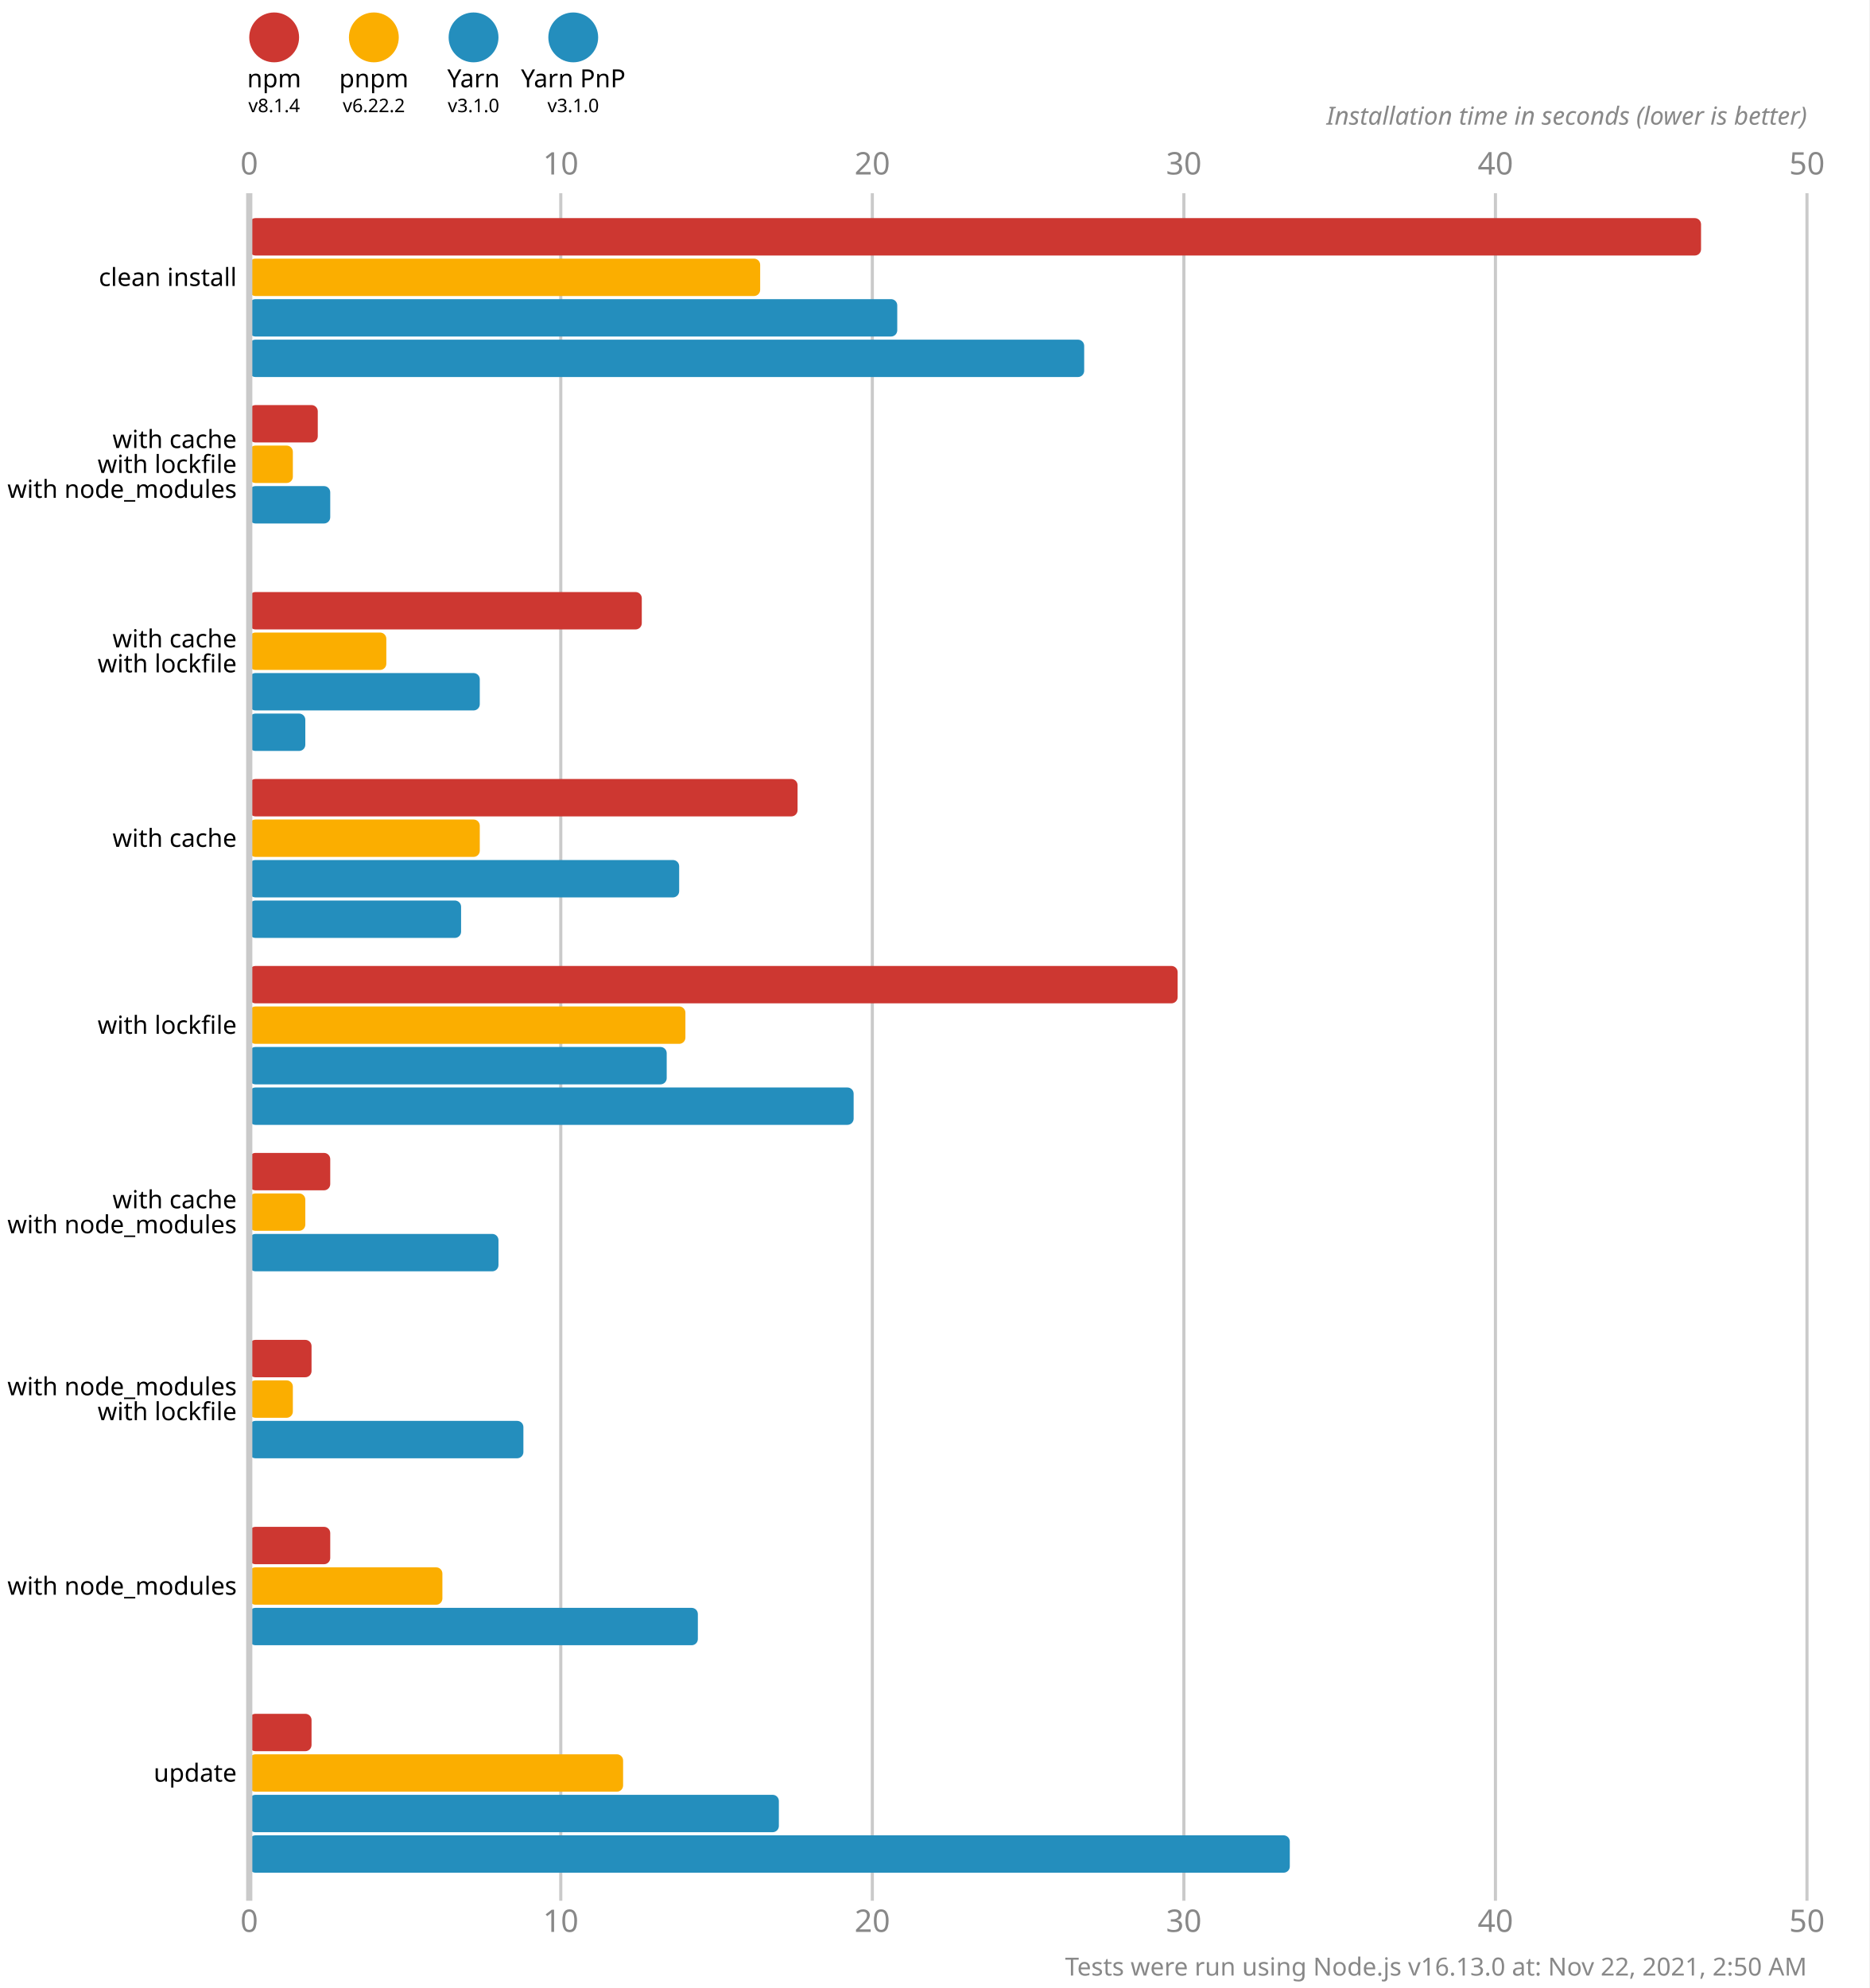
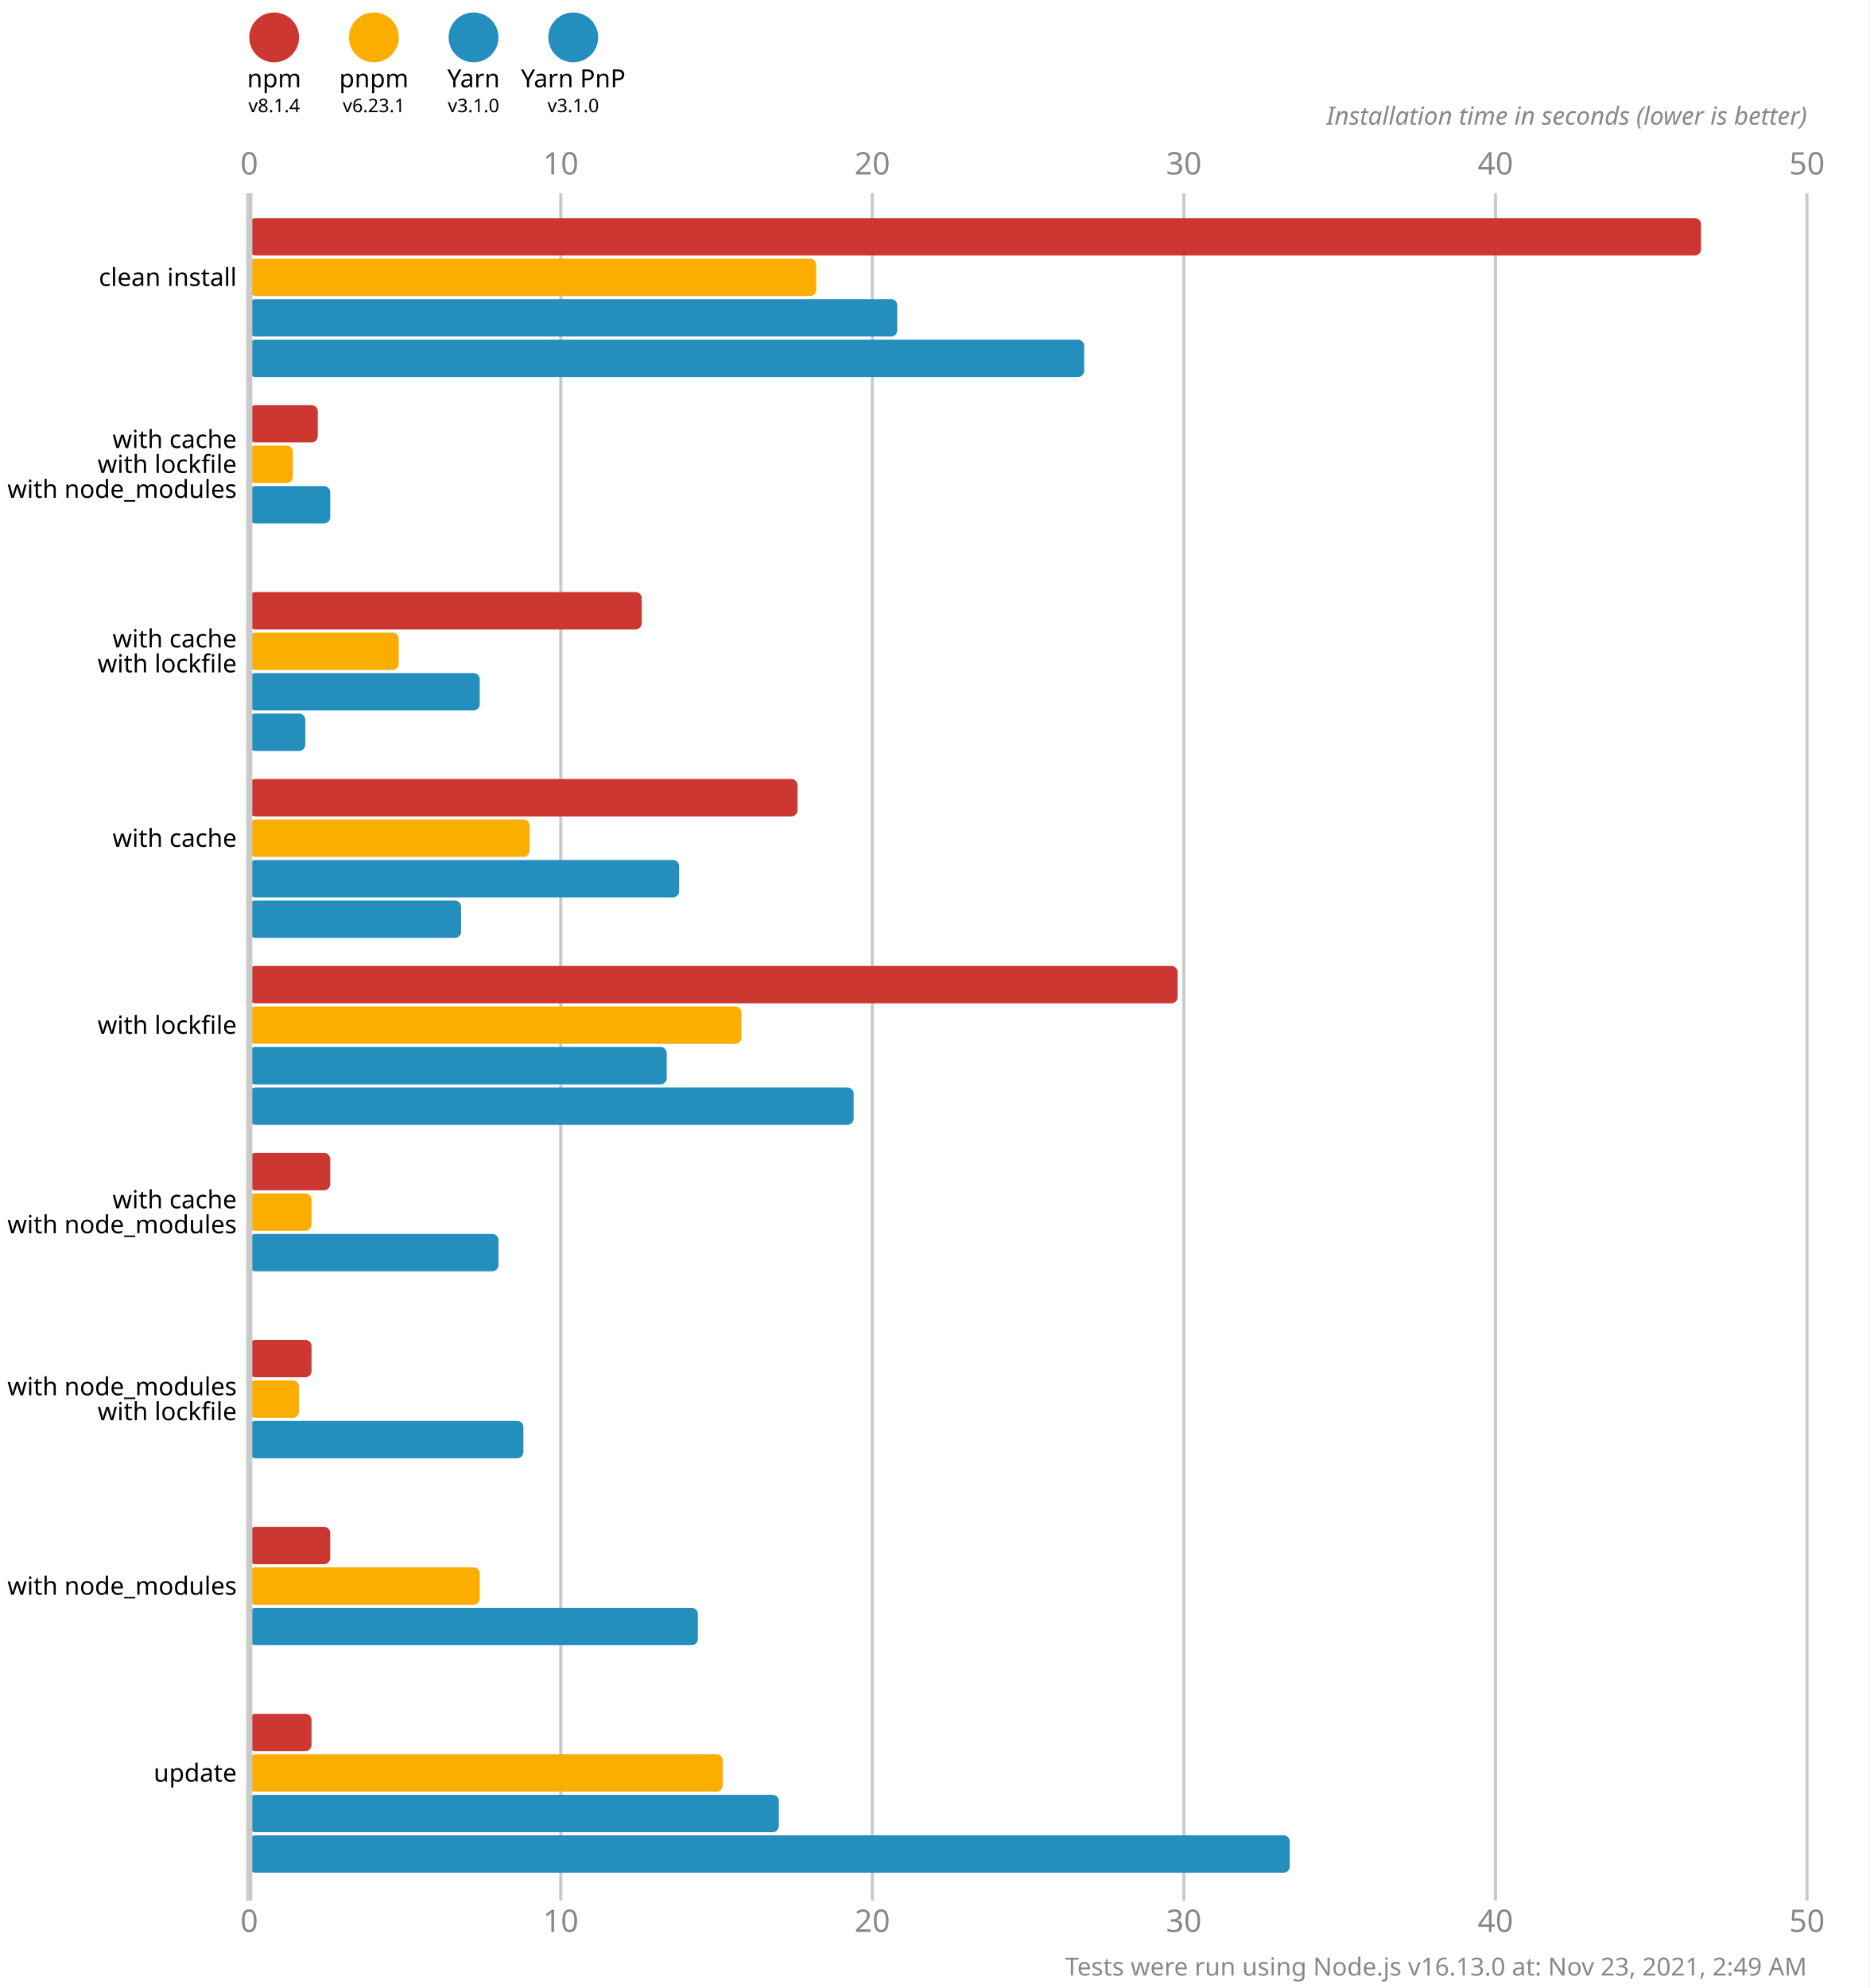
<svg xmlns="http://www.w3.org/2000/svg" version="1.1" viewBox="0 0 300 319">
  <style>
    .font { font-family: sans-serif; }
    .s3 { font-size: 3px; }
    .s4 { font-size: 4px; }
    .s5 { font-size: 5px; }
    .line { stroke: #cacaca; }
    .width { stroke-width: 0.5; }
    .text { fill: #888; }
  </style>
  <rect x="0" y="0" width="300" height="319" fill="#fff" />
  <circle cx="44" cy="6" r="4" fill="#cd3731" />
  <text x="44" y="14" class="font s4" text-anchor="middle">npm</text>
  <text x="44" y="18" class="font s3" text-anchor="middle">v8.1.4</text>
  <circle cx="60" cy="6" r="4" fill="#fbae00" />
  <text x="60" y="14" class="font s4" text-anchor="middle">pnpm</text>
-   <text x="60" y="18" class="font s3" text-anchor="middle">v6.22.2</text>
+   <text x="60" y="18" class="font s3" text-anchor="middle">v6.23.1</text>
  <circle cx="76" cy="6" r="4" fill="#248ebd" />
  <text x="76" y="14" class="font s4" text-anchor="middle">Yarn</text>
  <text x="76" y="18" class="font s3" text-anchor="middle">v3.1.0</text>
  <circle cx="92" cy="6" r="4" fill="#248ebd" />
  <text x="92" y="14" class="font s4" text-anchor="middle">Yarn PnP</text>
  <text x="92" y="18" class="font s3" text-anchor="middle">v3.1.0</text>
  <text x="40" y="28" class="font s5 text" text-anchor="middle">0</text>
  <text x="40" y="310" class="font s5 text" text-anchor="middle">0</text>
  <line x1="90" y1="31" x2="90" y2="305" class="line width" />
  <text x="90" y="28" class="font s5 text" text-anchor="middle">10</text>
  <text x="90" y="310" class="font s5 text" text-anchor="middle">10</text>
  <line x1="140" y1="31" x2="140" y2="305" class="line width" />
  <text x="140" y="28" class="font s5 text" text-anchor="middle">20</text>
  <text x="140" y="310" class="font s5 text" text-anchor="middle">20</text>
  <line x1="190" y1="31" x2="190" y2="305" class="line width" />
  <text x="190" y="28" class="font s5 text" text-anchor="middle">30</text>
  <text x="190" y="310" class="font s5 text" text-anchor="middle">30</text>
  <line x1="240" y1="31" x2="240" y2="305" class="line width" />
  <text x="240" y="28" class="font s5 text" text-anchor="middle">40</text>
  <text x="240" y="310" class="font s5 text" text-anchor="middle">40</text>
  <line x1="290" y1="31" x2="290" y2="305" class="line width" />
  <text x="290" y="28" class="font s5 text" text-anchor="middle">50</text>
  <text x="290" y="310" class="font s5 text" text-anchor="middle">50</text>
  <text x="290" y="20" class="font s4 text" font-style="italic" text-anchor="end">Installation time in seconds (lower is better)</text>
  <rect x="40" y="35" width="233" height="6" fill="#cd3731" rx="1" ry="1" />
-   <rect x="40" y="41.5" width="82" height="6" fill="#fbae00" rx="1" ry="1" />
+   <rect x="40" y="41.5" width="91" height="6" fill="#fbae00" rx="1" ry="1" />
  <rect x="40" y="48" width="104" height="6" fill="#248ebd" rx="1" ry="1" />
  <rect x="40" y="54.5" width="134" height="6" fill="#248ebd" rx="1" ry="1" />
  <rect x="40" y="65" width="11" height="6" fill="#cd3731" rx="1" ry="1" />
  <rect x="40" y="71.5" width="7" height="6" fill="#fbae00" rx="1" ry="1" />
  <rect x="40" y="78" width="13" height="6" fill="#248ebd" rx="1" ry="1" />
  <rect x="40" y="84.5" width="0" height="6" fill="#248ebd" rx="1" ry="1" />
  <rect x="40" y="95" width="63" height="6" fill="#cd3731" rx="1" ry="1" />
-   <rect x="40" y="101.5" width="22" height="6" fill="#fbae00" rx="1" ry="1" />
+   <rect x="40" y="101.5" width="24" height="6" fill="#fbae00" rx="1" ry="1" />
  <rect x="40" y="108" width="37" height="6" fill="#248ebd" rx="1" ry="1" />
  <rect x="40" y="114.5" width="9" height="6" fill="#248ebd" rx="1" ry="1" />
  <rect x="40" y="125" width="88" height="6" fill="#cd3731" rx="1" ry="1" />
-   <rect x="40" y="131.5" width="37" height="6" fill="#fbae00" rx="1" ry="1" />
+   <rect x="40" y="131.5" width="45" height="6" fill="#fbae00" rx="1" ry="1" />
  <rect x="40" y="138" width="69" height="6" fill="#248ebd" rx="1" ry="1" />
  <rect x="40" y="144.5" width="34" height="6" fill="#248ebd" rx="1" ry="1" />
  <rect x="40" y="155" width="149" height="6" fill="#cd3731" rx="1" ry="1" />
-   <rect x="40" y="161.5" width="70" height="6" fill="#fbae00" rx="1" ry="1" />
+   <rect x="40" y="161.5" width="79" height="6" fill="#fbae00" rx="1" ry="1" />
  <rect x="40" y="168" width="67" height="6" fill="#248ebd" rx="1" ry="1" />
  <rect x="40" y="174.5" width="97" height="6" fill="#248ebd" rx="1" ry="1" />
  <rect x="40" y="185" width="13" height="6" fill="#cd3731" rx="1" ry="1" />
-   <rect x="40" y="191.5" width="9" height="6" fill="#fbae00" rx="1" ry="1" />
+   <rect x="40" y="191.5" width="10" height="6" fill="#fbae00" rx="1" ry="1" />
  <rect x="40" y="198" width="40" height="6" fill="#248ebd" rx="1" ry="1" />
  <rect x="40" y="204.5" width="0" height="6" fill="#248ebd" rx="1" ry="1" />
  <rect x="40" y="215" width="10" height="6" fill="#cd3731" rx="1" ry="1" />
-   <rect x="40" y="221.5" width="7" height="6" fill="#fbae00" rx="1" ry="1" />
+   <rect x="40" y="221.5" width="8" height="6" fill="#fbae00" rx="1" ry="1" />
  <rect x="40" y="228" width="44" height="6" fill="#248ebd" rx="1" ry="1" />
  <rect x="40" y="234.5" width="0" height="6" fill="#248ebd" rx="1" ry="1" />
  <rect x="40" y="245" width="13" height="6" fill="#cd3731" rx="1" ry="1" />
-   <rect x="40" y="251.5" width="31" height="6" fill="#fbae00" rx="1" ry="1" />
+   <rect x="40" y="251.5" width="37" height="6" fill="#fbae00" rx="1" ry="1" />
  <rect x="40" y="258" width="72" height="6" fill="#248ebd" rx="1" ry="1" />
  <rect x="40" y="264.5" width="0" height="6" fill="#248ebd" rx="1" ry="1" />
  <rect x="40" y="275" width="10" height="6" fill="#cd3731" rx="1" ry="1" />
-   <rect x="40" y="281.5" width="60" height="6" fill="#fbae00" rx="1" ry="1" />
+   <rect x="40" y="281.5" width="76" height="6" fill="#fbae00" rx="1" ry="1" />
  <rect x="40" y="288" width="85" height="6" fill="#248ebd" rx="1" ry="1" />
  <rect x="40" y="294.5" width="167" height="6" fill="#248ebd" rx="1" ry="1" />
  <line x1="40" y1="31" x2="40" y2="305" class="line" />
  <text x="38" y="44.5" class="font s4" dominant-baseline="middle" text-anchor="end">clean install</text>
  <text x="38" y="70.5" class="font s4" dominant-baseline="middle" text-anchor="end">with cache</text>
  <text x="38" y="74.5" class="font s4" dominant-baseline="middle" text-anchor="end">with lockfile</text>
  <text x="38" y="78.5" class="font s4" dominant-baseline="middle" text-anchor="end">with node_modules</text>
  <text x="38" y="102.5" class="font s4" dominant-baseline="middle" text-anchor="end">with cache</text>
  <text x="38" y="106.5" class="font s4" dominant-baseline="middle" text-anchor="end">with lockfile</text>
  <text x="38" y="134.5" class="font s4" dominant-baseline="middle" text-anchor="end">with cache</text>
  <text x="38" y="164.5" class="font s4" dominant-baseline="middle" text-anchor="end">with lockfile</text>
  <text x="38" y="192.5" class="font s4" dominant-baseline="middle" text-anchor="end">with cache</text>
  <text x="38" y="196.5" class="font s4" dominant-baseline="middle" text-anchor="end">with node_modules</text>
  <text x="38" y="222.5" class="font s4" dominant-baseline="middle" text-anchor="end">with node_modules</text>
  <text x="38" y="226.5" class="font s4" dominant-baseline="middle" text-anchor="end">with lockfile</text>
  <text x="38" y="254.5" class="font s4" dominant-baseline="middle" text-anchor="end">with node_modules</text>
  <text x="38" y="284.5" class="font s4" dominant-baseline="middle" text-anchor="end">update</text>
-   <text x="290" y="317" class="font s4 text" text-anchor="end">Tests were run using Node.js v16.13.0 at: Nov 22, 2021, 2:50 AM</text>
+   <text x="290" y="317" class="font s4 text" text-anchor="end">Tests were run using Node.js v16.13.0 at: Nov 23, 2021, 2:49 AM</text>
</svg>
